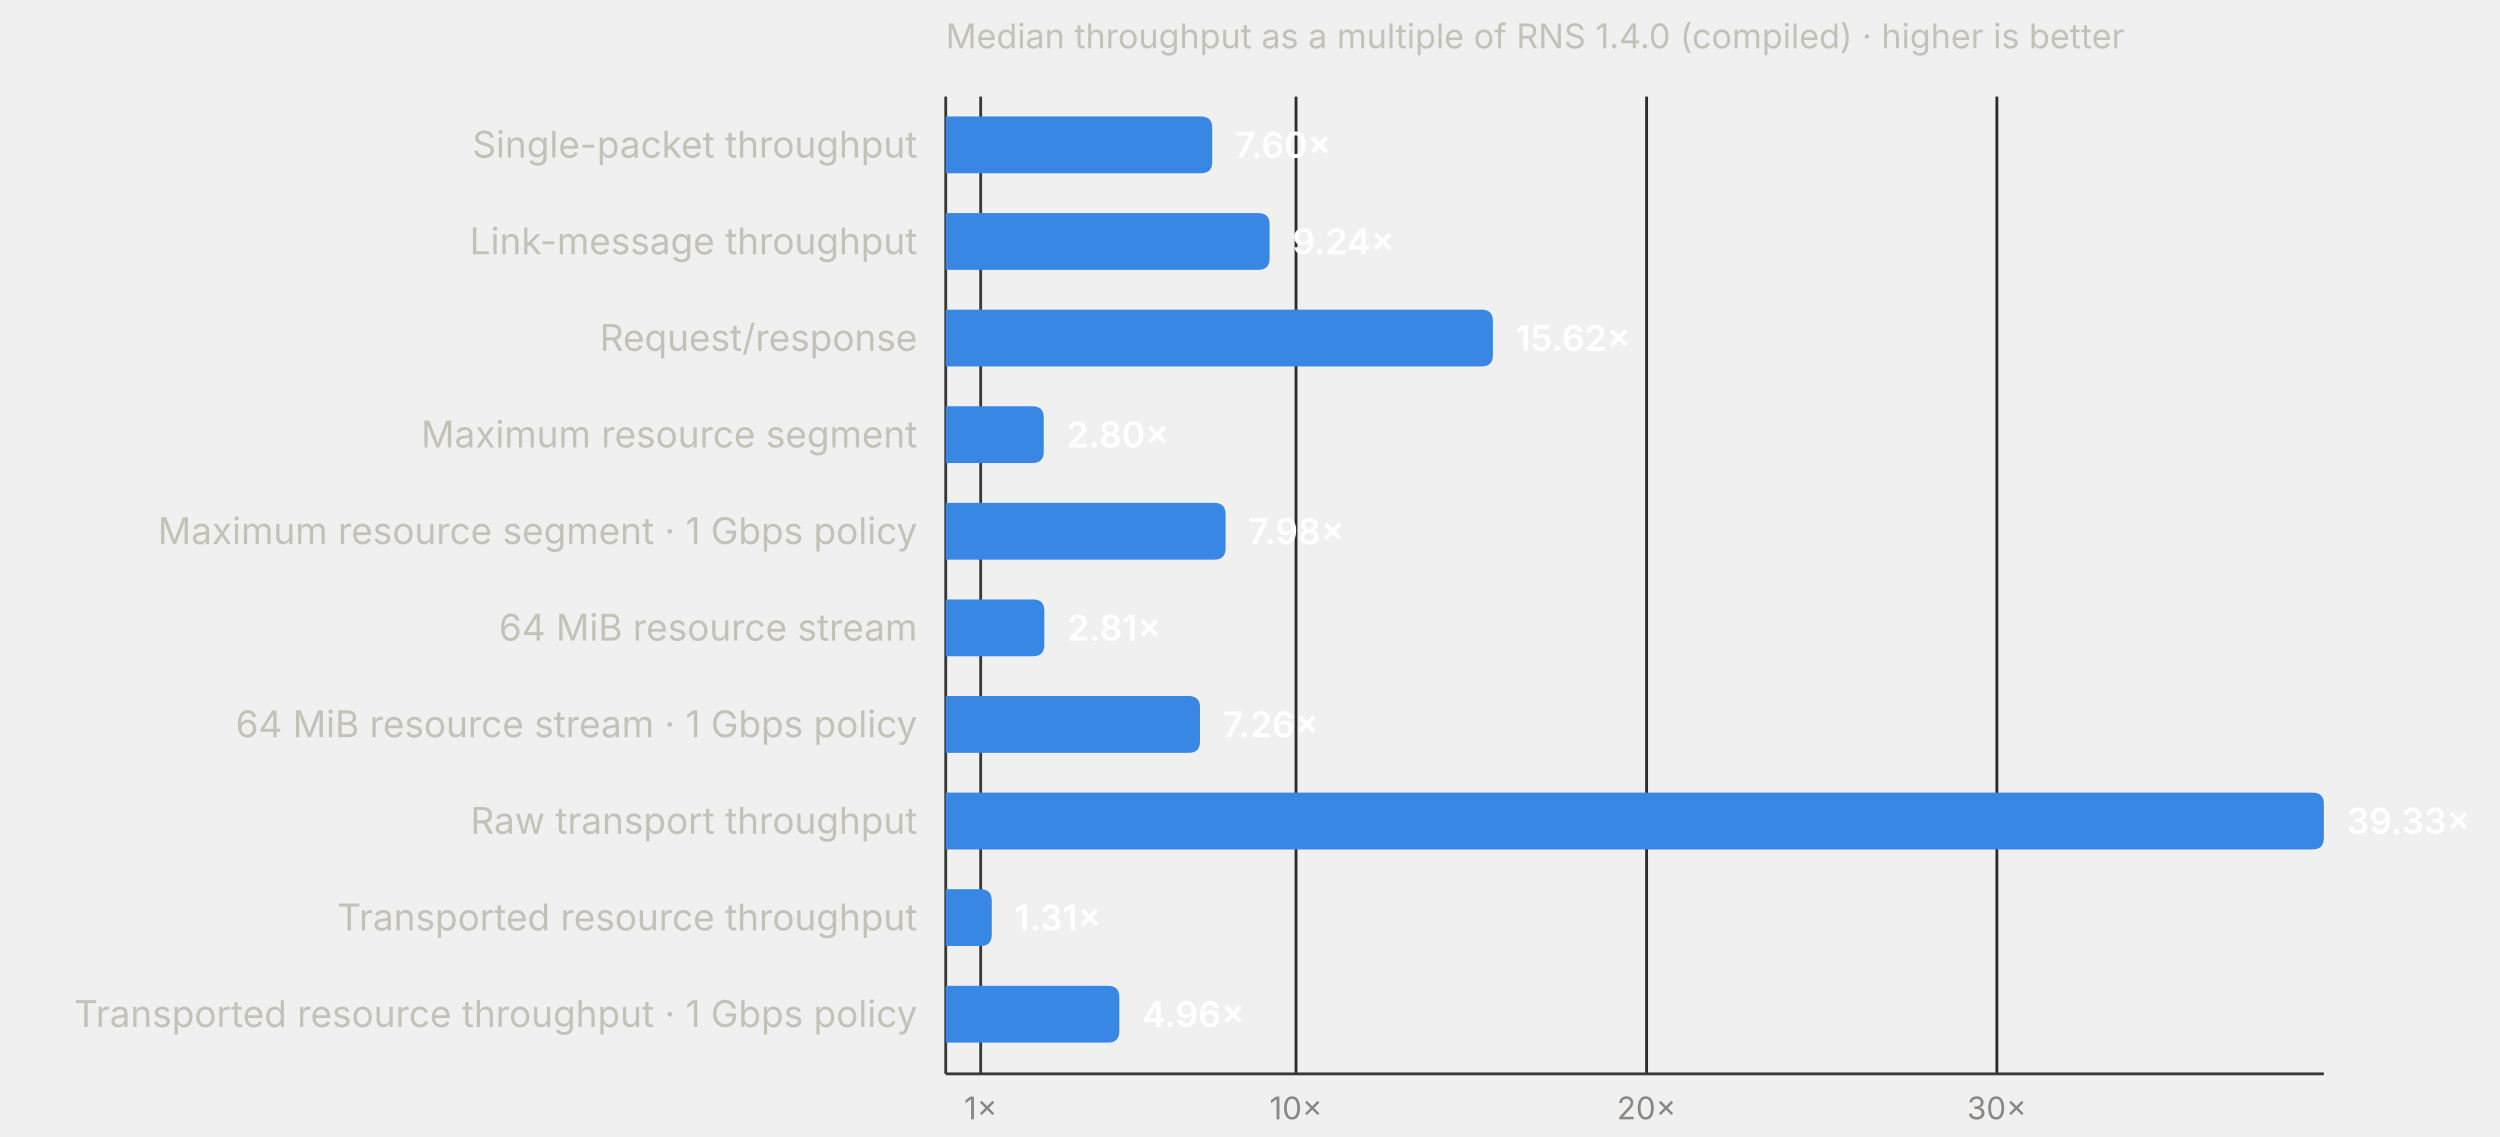
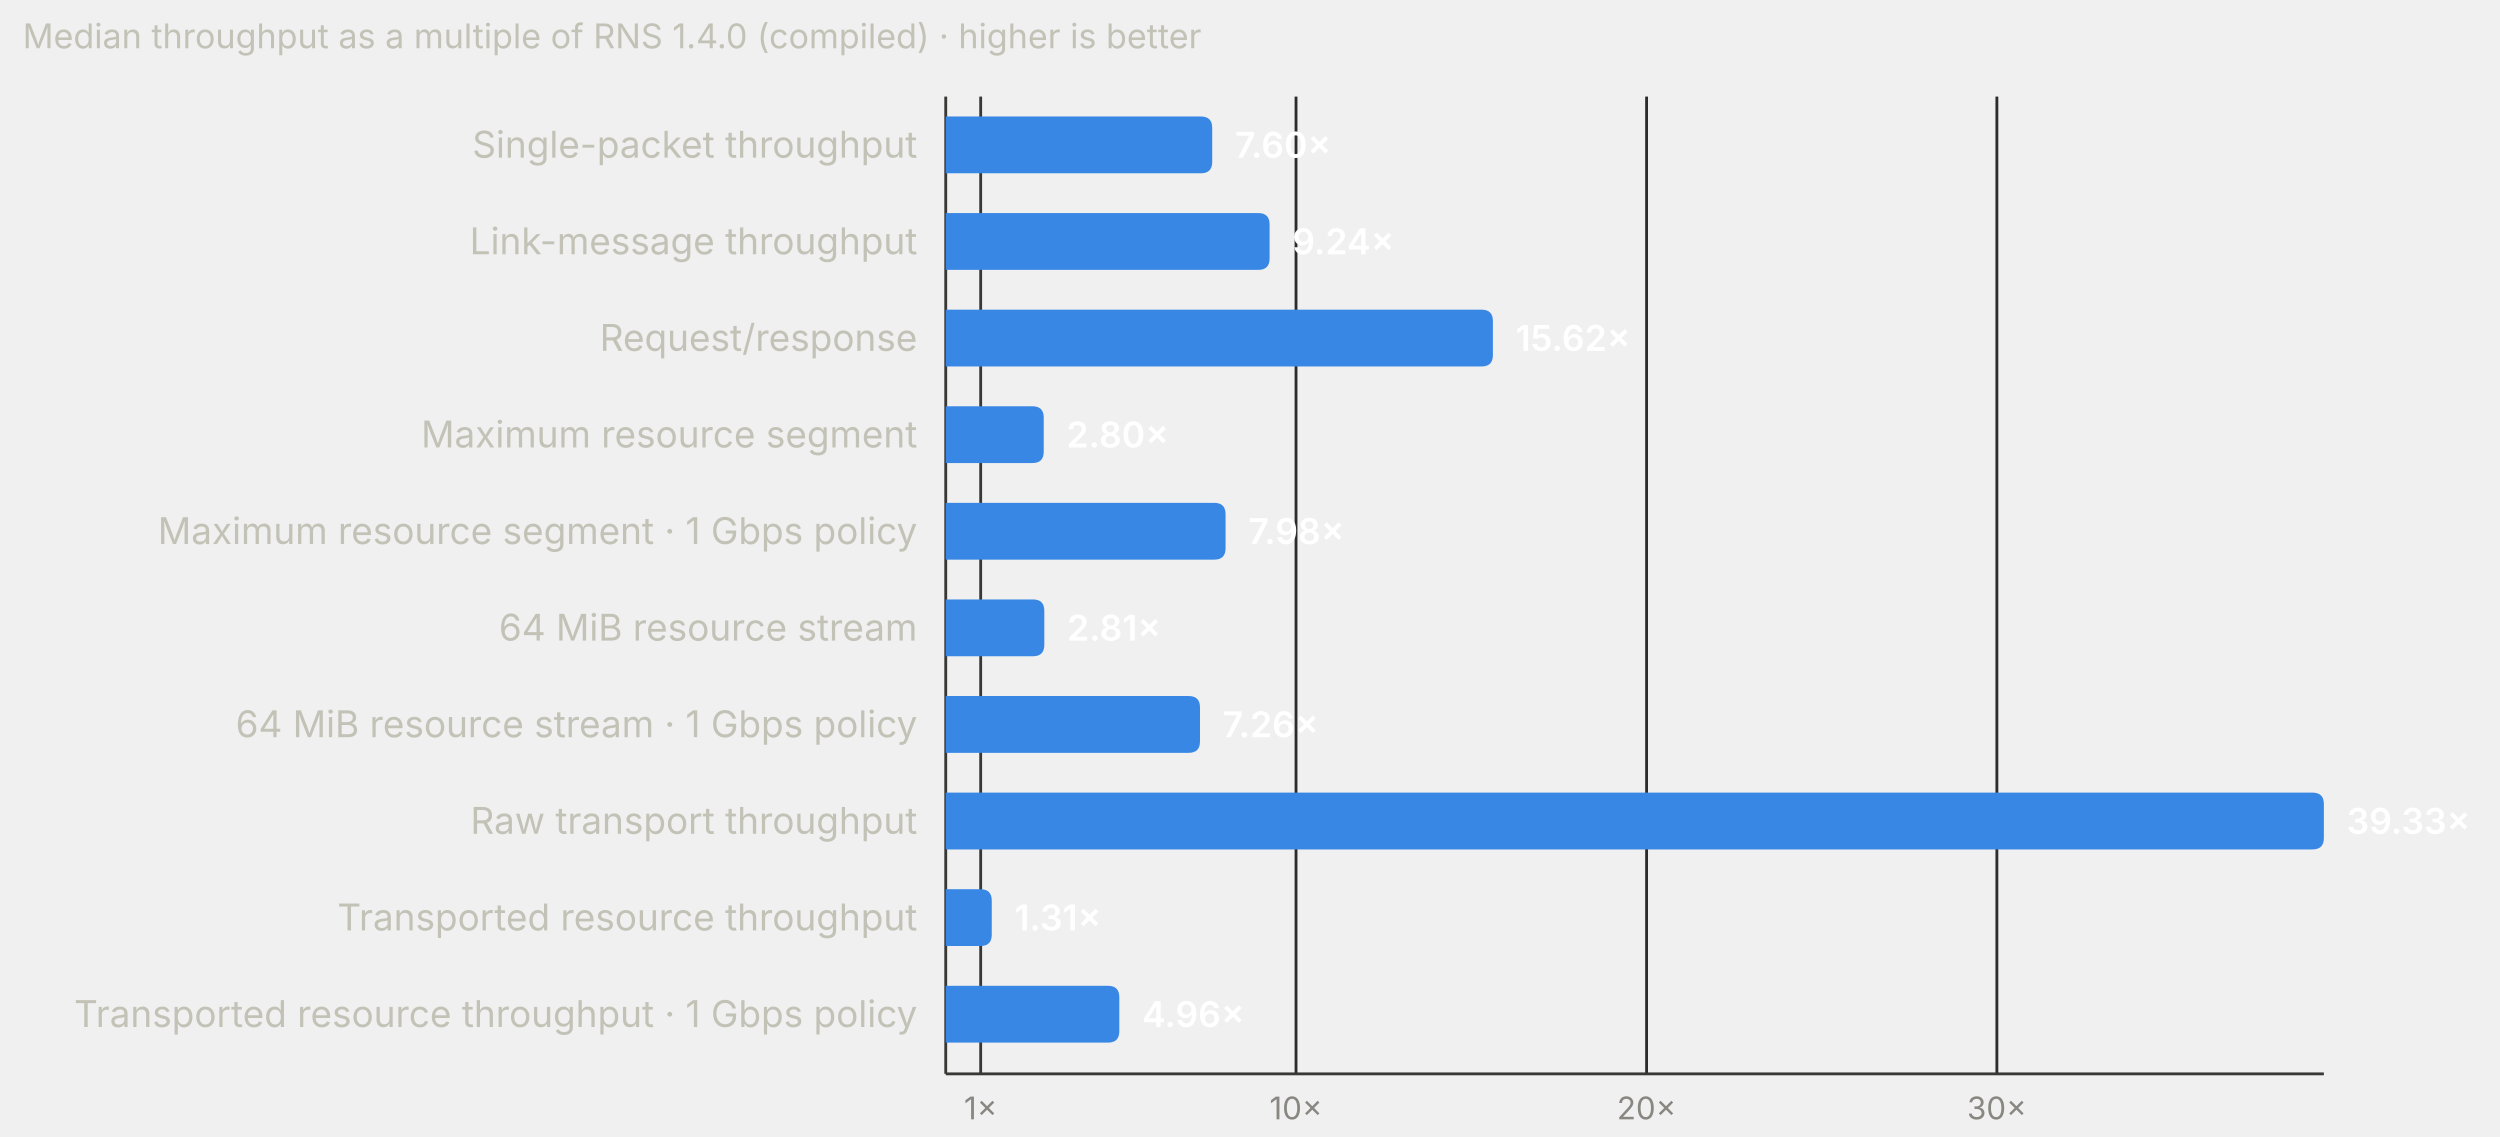
<svg xmlns="http://www.w3.org/2000/svg" width="880" height="400" viewBox="0 0 880 400" role="img" font-family="system-ui, -apple-system, 'Segoe UI', sans-serif">
-   <text x="332.9" y="17" font-size="12" fill="#c3c2b7">Median throughput as a multiple of RNS 1.4.0 (compiled) · higher is better</text>
+   <text x="8" y="17" font-size="12" fill="#c3c2b7">Median throughput as a multiple of RNS 1.4.0 (compiled) · higher is better</text>
  <line x1="345.2" y1="34.0" x2="345.2" y2="378.0" stroke="#383835" stroke-width="1" />
  <text x="345.2" y="394.0" font-size="11" fill="#898781" text-anchor="middle" font-variant-numeric="tabular-nums">1×</text>
  <line x1="456.2" y1="34.0" x2="456.2" y2="378.0" stroke="#2c2c2a" stroke-width="1" />
  <text x="456.2" y="394.0" font-size="11" fill="#898781" text-anchor="middle" font-variant-numeric="tabular-nums">10×</text>
  <line x1="579.6" y1="34.0" x2="579.6" y2="378.0" stroke="#2c2c2a" stroke-width="1" />
  <text x="579.6" y="394.0" font-size="11" fill="#898781" text-anchor="middle" font-variant-numeric="tabular-nums">20×</text>
  <line x1="702.9" y1="34.0" x2="702.9" y2="378.0" stroke="#2c2c2a" stroke-width="1" />
  <text x="702.9" y="394.0" font-size="11" fill="#898781" text-anchor="middle" font-variant-numeric="tabular-nums">30×</text>
  <line x1="332.9" y1="34.0" x2="332.9" y2="378.0" stroke="#383835" stroke-width="1" />
  <text x="322.9" y="55.5" font-size="13" fill="#c3c2b7" text-anchor="end">Single-packet throughput</text>
  <path d="M332.9,41.0 L422.7,41.0 Q426.7,41.0 426.7,45.0 L426.7,57.0 Q426.7,61.0 422.7,61.0 L332.9,61.0 Z" fill="#3987e5" />
  <text x="434.7" y="55.5" font-size="12.5" font-weight="600" fill="#ffffff">7.60×</text>
  <text x="322.9" y="89.5" font-size="13" fill="#c3c2b7" text-anchor="end">Link-message throughput</text>
  <path d="M332.9,75.0 L442.9,75.0 Q446.9,75.0 446.9,79.0 L446.9,91.0 Q446.9,95.0 442.9,95.0 L332.9,95.0 Z" fill="#3987e5" />
  <text x="454.9" y="89.5" font-size="12.5" font-weight="600" fill="#ffffff">9.24×</text>
  <text x="322.9" y="123.5" font-size="13" fill="#c3c2b7" text-anchor="end">Request/response</text>
  <path d="M332.9,109.0 L521.5,109.0 Q525.5,109.0 525.5,113.0 L525.5,125.0 Q525.5,129.0 521.5,129.0 L332.9,129.0 Z" fill="#3987e5" />
  <text x="533.5" y="123.5" font-size="12.5" font-weight="600" fill="#ffffff">15.62×</text>
  <text x="322.9" y="157.5" font-size="13" fill="#c3c2b7" text-anchor="end">Maximum resource segment</text>
  <path d="M332.9,143.0 L363.4,143.0 Q367.4,143.0 367.4,147.0 L367.4,159.0 Q367.4,163.0 363.4,163.0 L332.9,163.0 Z" fill="#3987e5" />
  <text x="375.4" y="157.5" font-size="12.5" font-weight="600" fill="#ffffff">2.80×</text>
  <text x="322.9" y="191.5" font-size="13" fill="#c3c2b7" text-anchor="end">Maximum resource segment · 1 Gbps policy</text>
  <path d="M332.9,177.0 L427.4,177.0 Q431.4,177.0 431.4,181.0 L431.4,193.0 Q431.4,197.0 427.4,197.0 L332.9,197.0 Z" fill="#3987e5" />
  <text x="439.4" y="191.5" font-size="12.5" font-weight="600" fill="#ffffff">7.98×</text>
  <text x="322.9" y="225.5" font-size="13" fill="#c3c2b7" text-anchor="end">64 MiB resource stream</text>
  <path d="M332.9,211.0 L363.6,211.0 Q367.6,211.0 367.6,215.0 L367.6,227.0 Q367.6,231.0 363.6,231.0 L332.9,231.0 Z" fill="#3987e5" />
  <text x="375.6" y="225.5" font-size="12.5" font-weight="600" fill="#ffffff">2.81×</text>
  <text x="322.9" y="259.5" font-size="13" fill="#c3c2b7" text-anchor="end">64 MiB resource stream · 1 Gbps policy</text>
  <path d="M332.9,245.0 L418.4,245.0 Q422.4,245.0 422.4,249.0 L422.4,261.0 Q422.4,265.0 418.4,265.0 L332.9,265.0 Z" fill="#3987e5" />
  <text x="430.4" y="259.5" font-size="12.5" font-weight="600" fill="#ffffff">7.26×</text>
  <text x="322.9" y="293.5" font-size="13" fill="#c3c2b7" text-anchor="end">Raw transport throughput</text>
  <path d="M332.9,279.0 L814.0,279.0 Q818.0,279.0 818.0,283.0 L818.0,295.0 Q818.0,299.0 814.0,299.0 L332.9,299.0 Z" fill="#3987e5" />
  <text x="826.0" y="293.5" font-size="12.5" font-weight="600" fill="#ffffff">39.33×</text>
  <text x="322.9" y="327.5" font-size="13" fill="#c3c2b7" text-anchor="end">Transported resource throughput</text>
  <path d="M332.9,313.0 L345.1,313.0 Q349.1,313.0 349.1,317.0 L349.1,329.0 Q349.1,333.0 345.1,333.0 L332.9,333.0 Z" fill="#3987e5" />
  <text x="357.1" y="327.5" font-size="12.5" font-weight="600" fill="#ffffff">1.31×</text>
  <text x="322.9" y="361.5" font-size="13" fill="#c3c2b7" text-anchor="end">Transported resource throughput · 1 Gbps policy</text>
  <path d="M332.9,347.0 L390.0,347.0 Q394.0,347.0 394.0,351.0 L394.0,363.0 Q394.0,367.0 390.0,367.0 L332.9,367.0 Z" fill="#3987e5" />
  <text x="402.0" y="361.5" font-size="12.5" font-weight="600" fill="#ffffff">4.96×</text>
  <line x1="332.9" y1="378.0" x2="818.0" y2="378.0" stroke="#383835" stroke-width="1" />
</svg>
